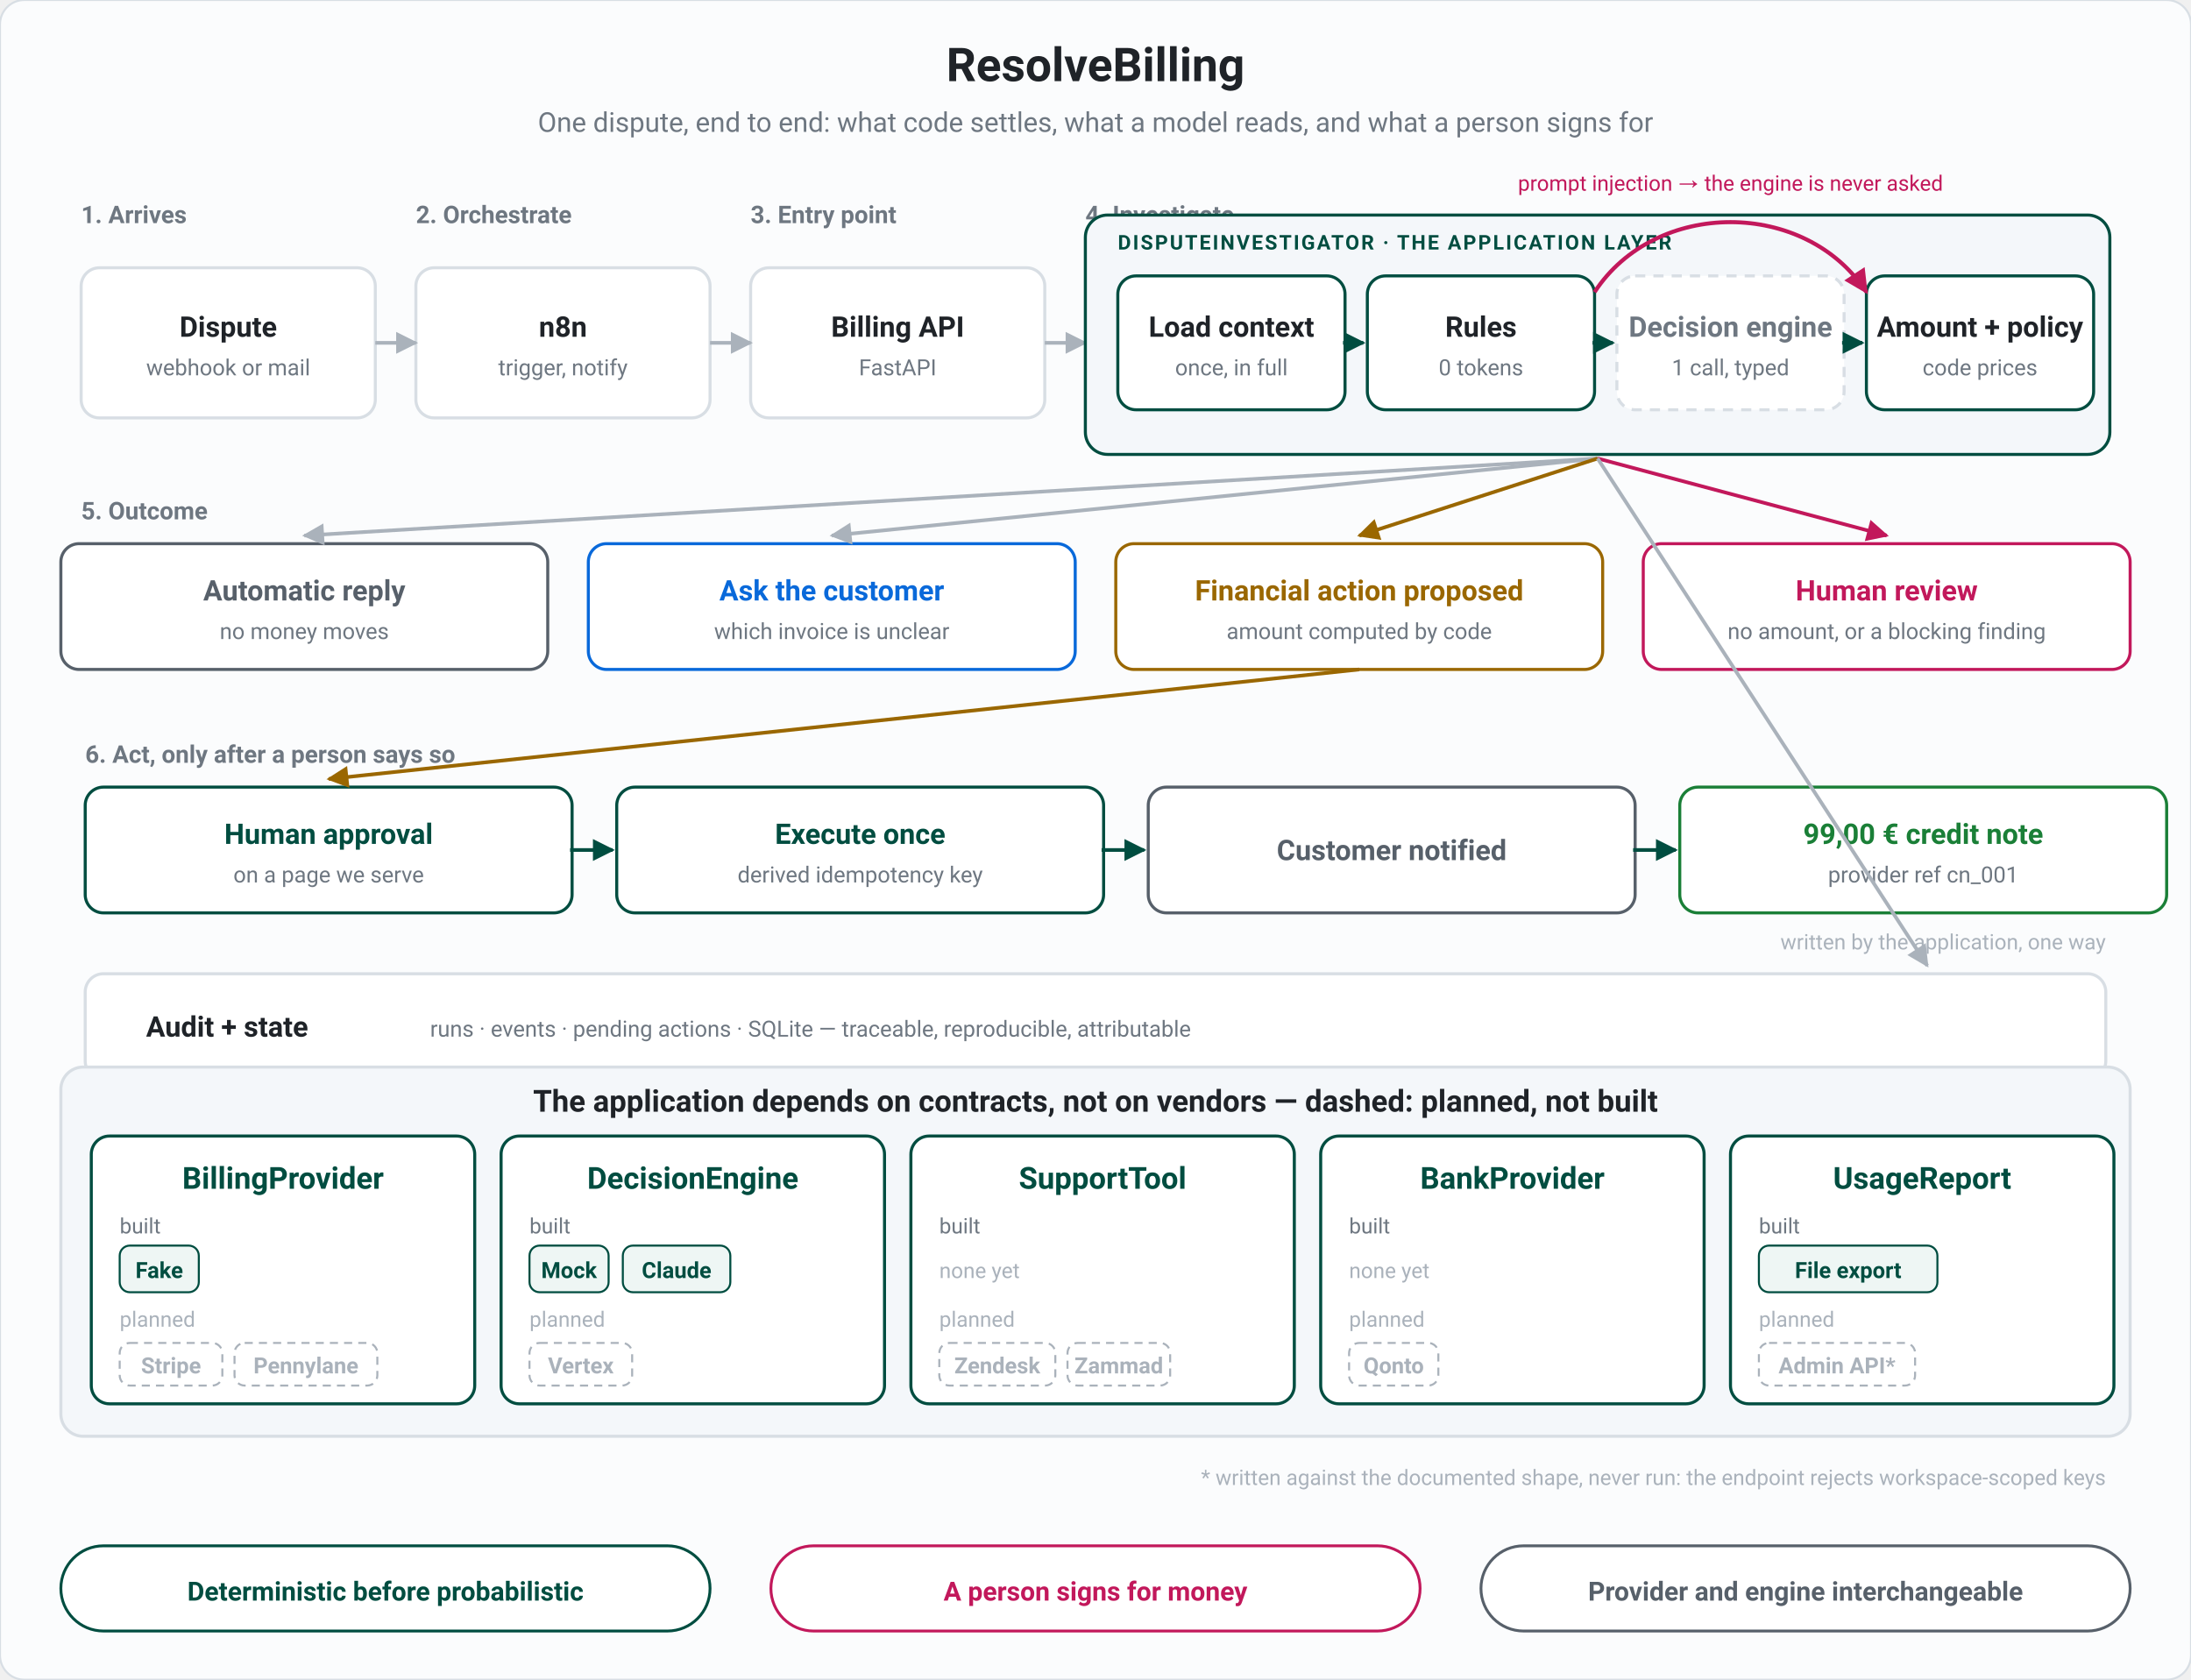
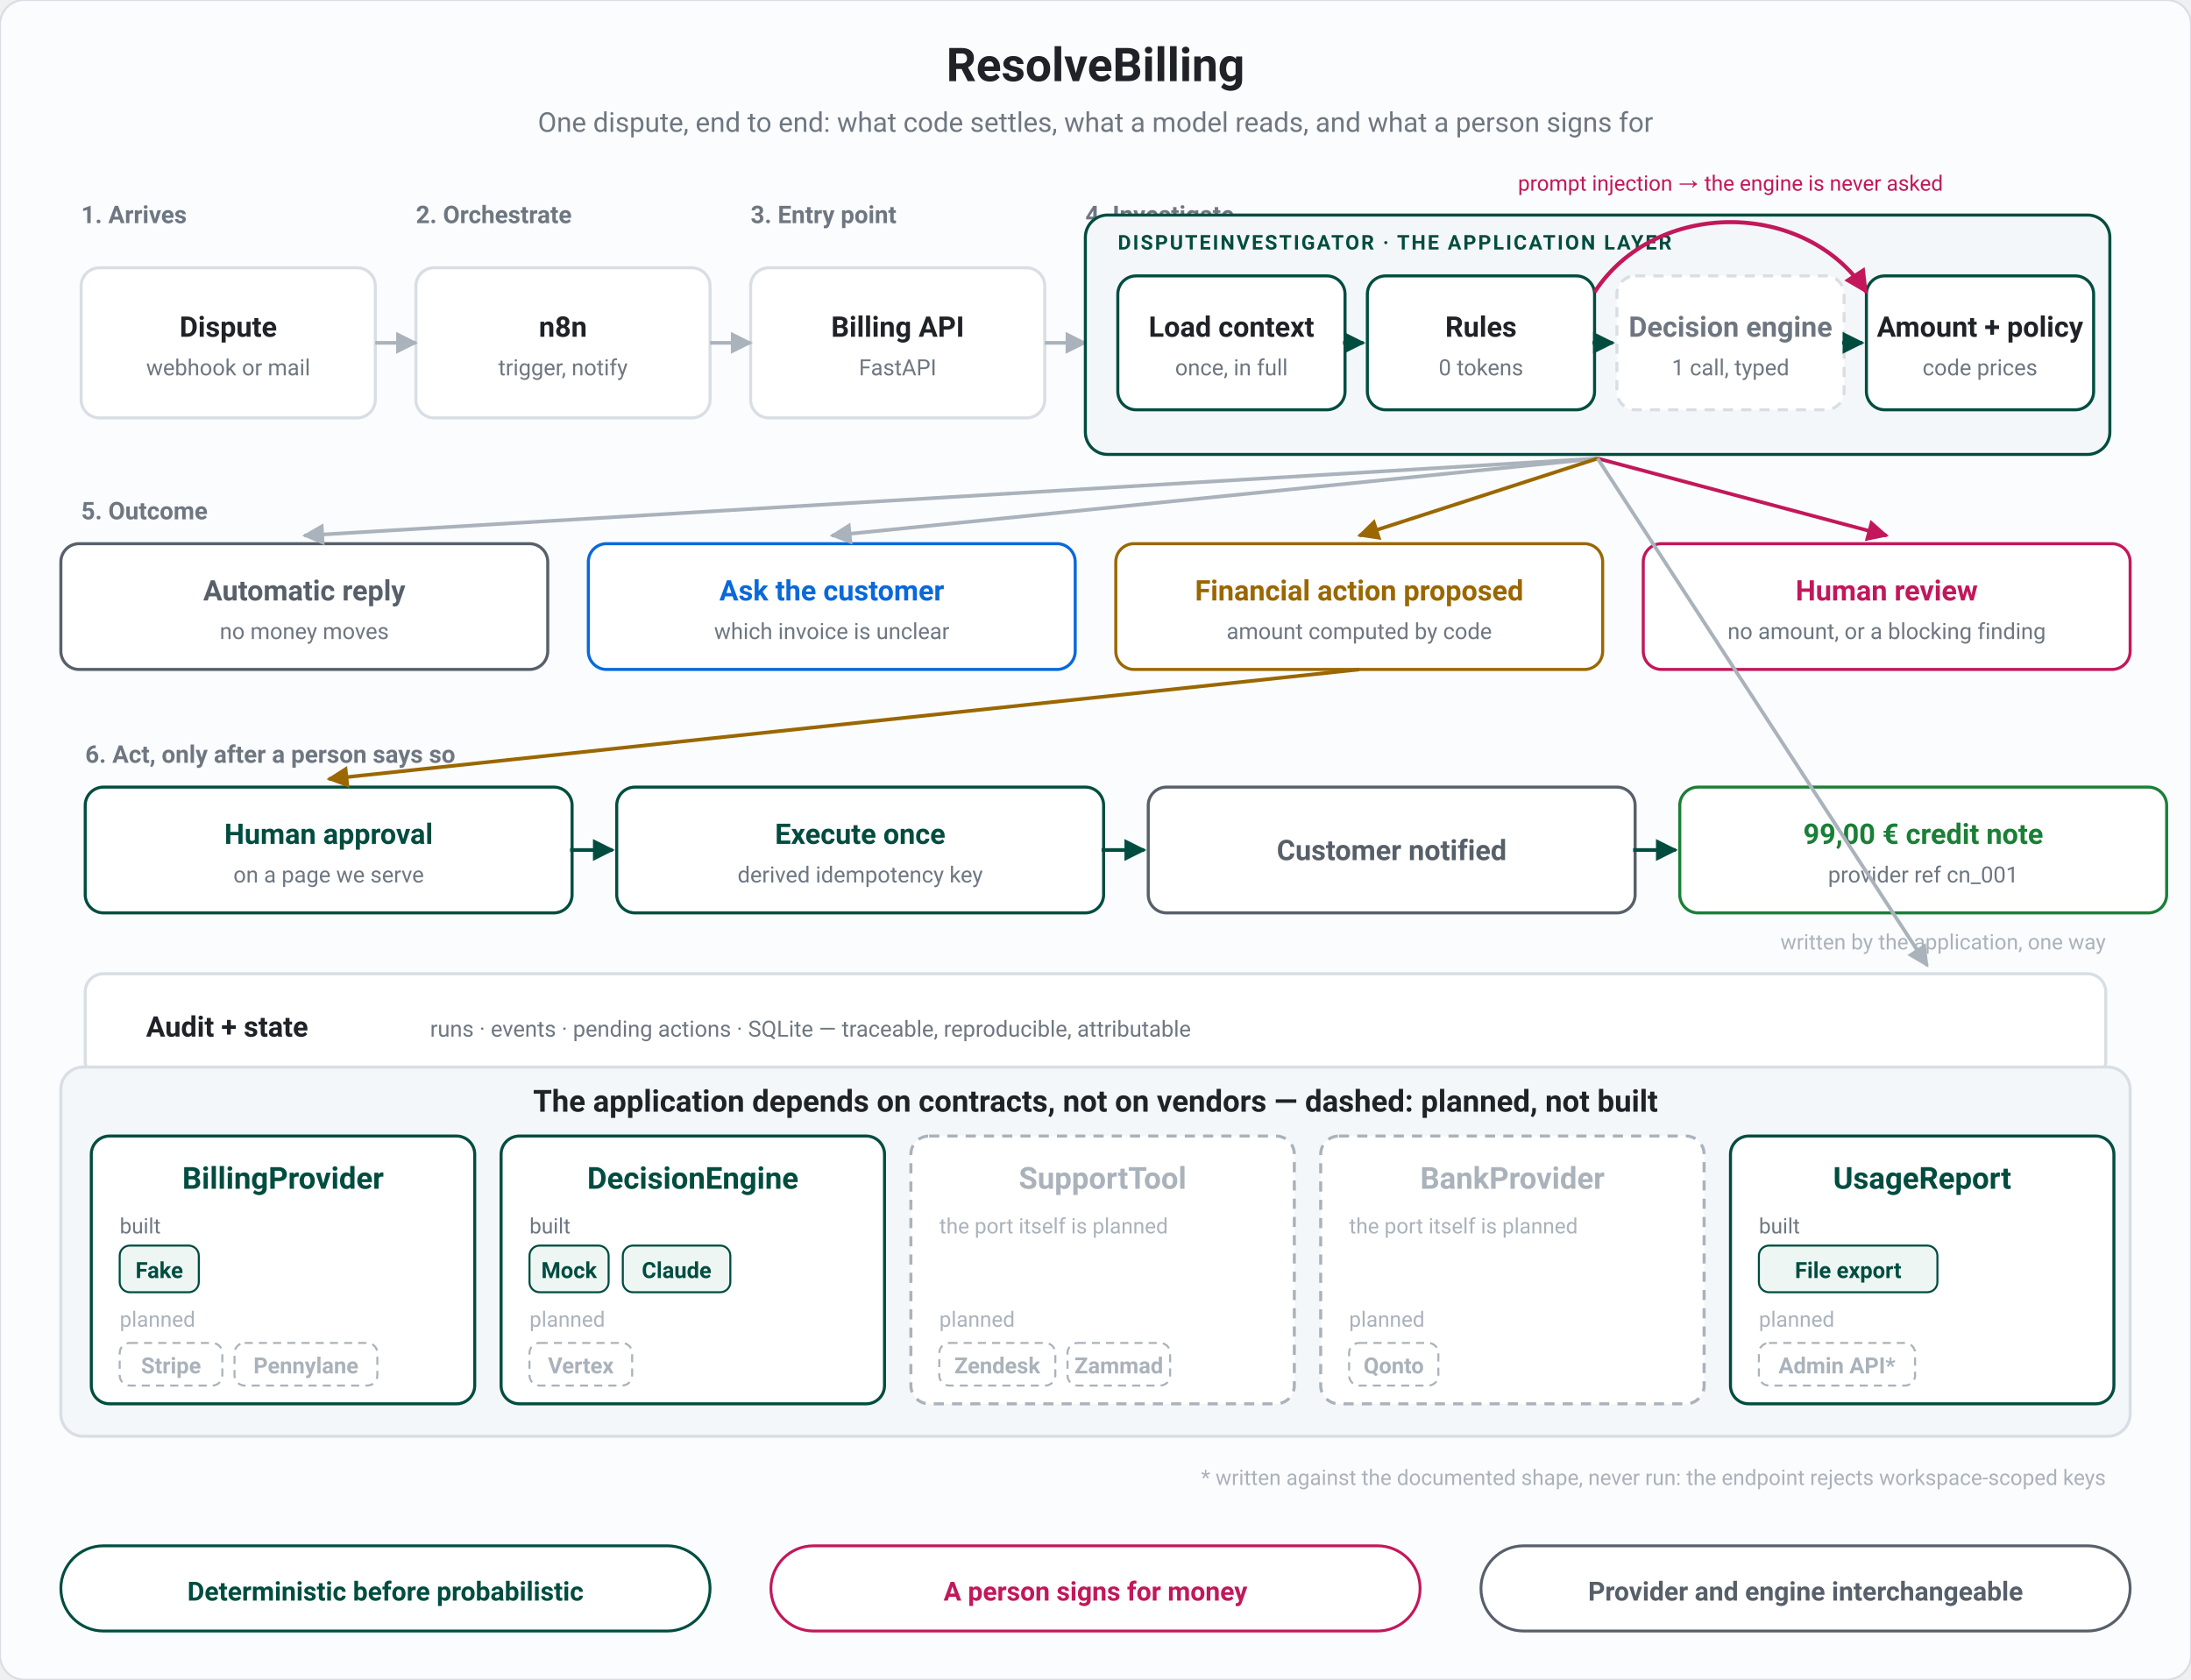
- <svg xmlns="http://www.w3.org/2000/svg" viewBox="0 0 1080 828" width="1080" height="828" role="img" aria-label="Architecture and flow of the billing exception handler: a dispute arrives through n8n, the application loads the billing context, runs deterministic rules, asks a decision engine only when the rules cannot settle it, and an action policy decides whether a person must approve. A prompt injection bypasses the engine entirely. Billing providers, decision engines and usage reports sit behind ports; the support tool and bank ports, and every adapter not yet built, are dashed as planned. A financial action carries an amount only when the code can compute it; otherwise a person reviews.">
+ <svg xmlns="http://www.w3.org/2000/svg" viewBox="0 0 1080 828" width="1080" height="828" role="img" aria-label="Architecture and flow of the billing exception handler: a dispute arrives through n8n, the application loads the billing context, runs deterministic rules, asks a decision engine only when the rules cannot settle it, and an action policy decides whether a person must approve. A prompt injection bypasses the engine entirely. Billing providers, decision engines and usage reports sit behind ports; the support tool and bank ports, which do not exist yet, and every adapter not yet built, are dashed as planned. A financial action carries an amount only when the code can compute it; otherwise a person reviews.">
  <style>
    text{font-family:-apple-system,BlinkMacSystemFont,'Segoe UI',Roboto,
         Helvetica,Arial,sans-serif;text-anchor:middle}
    .h1{font-size:23px;font-weight:600}
    .h2{font-size:13.5px}
    .l{text-anchor:start}
    .r{text-anchor:end}
    .step{font-size:12px;font-weight:600}
    .bt{font-size:14px;font-weight:600}
    .bs{font-size:11px}
    .lane{font-size:10px;font-weight:600;letter-spacing:.09em}
    .band{font-size:15px;font-weight:600}
    .pt{font-size:15px;font-weight:600}
    .chip{font-size:11px;font-weight:600}
    .tiny{font-size:10.5px}
    .pr{font-size:13px;font-weight:600}
</style>
  <defs>
    <marker id="aaab2bb" viewBox="0 0 10 10" refX="9" refY="5" markerWidth="6" markerHeight="6" orient="auto-start-reverse">
      <path d="M 0 0 L 10 5 L 0 10 z" fill="#aab2bb" />
    </marker>
    <marker id="a004D40" viewBox="0 0 10 10" refX="9" refY="5" markerWidth="6" markerHeight="6" orient="auto-start-reverse">
      <path d="M 0 0 L 10 5 L 0 10 z" fill="#004D40" />
    </marker>
    <marker id="aC2185B" viewBox="0 0 10 10" refX="9" refY="5" markerWidth="6" markerHeight="6" orient="auto-start-reverse">
      <path d="M 0 0 L 10 5 L 0 10 z" fill="#C2185B" />
    </marker>
    <marker id="a9a6700" viewBox="0 0 10 10" refX="9" refY="5" markerWidth="6" markerHeight="6" orient="auto-start-reverse">
      <path d="M 0 0 L 10 5 L 0 10 z" fill="#9a6700" />
    </marker>
    <marker id="a57606a" viewBox="0 0 10 10" refX="9" refY="5" markerWidth="6" markerHeight="6" orient="auto-start-reverse">
      <path d="M 0 0 L 10 5 L 0 10 z" fill="#57606a" />
    </marker>
    <marker id="a0969da" viewBox="0 0 10 10" refX="9" refY="5" markerWidth="6" markerHeight="6" orient="auto-start-reverse">
      <path d="M 0 0 L 10 5 L 0 10 z" fill="#0969da" />
    </marker>
    <marker id="a1a7f37" viewBox="0 0 10 10" refX="9" refY="5" markerWidth="6" markerHeight="6" orient="auto-start-reverse">
      <path d="M 0 0 L 10 5 L 0 10 z" fill="#1a7f37" />
    </marker>
  </defs>
  <rect width="1080" height="828" rx="12" fill="#fbfcfd" stroke="#d8dee4" />
  <text class="h1" x="540.0" y="40" fill="#1f2328">ResolveBilling</text>
  <text class="h2" x="540.0" y="65" fill="#6e7781">One dispute, end to end: what code settles, what a model reads, and what a person signs for</text>
  <text class="step l" x="40" y="110" fill="#6e7781">1. Arrives</text>
  <text class="step l" x="205" y="110" fill="#6e7781">2. Orchestrate</text>
  <text class="step l" x="370" y="110" fill="#6e7781">3. Entry point</text>
  <text class="step l" x="535" y="110" fill="#6e7781">4. Investigate</text>
  <rect x="40" y="132" width="145" height="74" rx="9" fill="#ffffff" stroke="#d8dee4" stroke-width="1.5" />
  <text class="bt" x="112.5" y="166.0" fill="#1f2328">Dispute</text>
  <text class="bs" x="112.5" y="185.0" fill="#6e7781">webhook or mail</text>
  <rect x="205" y="132" width="145" height="74" rx="9" fill="#ffffff" stroke="#d8dee4" stroke-width="1.5" />
  <text class="bt" x="277.5" y="166.0" fill="#1f2328">n8n</text>
  <text class="bs" x="277.5" y="185.0" fill="#6e7781">trigger, notify</text>
  <rect x="370" y="132" width="145" height="74" rx="9" fill="#ffffff" stroke="#d8dee4" stroke-width="1.5" />
  <text class="bt" x="442.5" y="166.0" fill="#1f2328">Billing API</text>
  <text class="bs" x="442.5" y="185.0" fill="#6e7781">FastAPI</text>
  <line x1="185" y1="169.0" x2="205" y2="169.0" stroke="#aab2bb" stroke-width="1.8" marker-end="url(#aaab2bb)" />
  <line x1="350" y1="169.0" x2="370" y2="169.0" stroke="#aab2bb" stroke-width="1.8" marker-end="url(#aaab2bb)" />
  <line x1="515" y1="169.0" x2="535" y2="169.0" stroke="#aab2bb" stroke-width="1.8" marker-end="url(#aaab2bb)" />
  <rect x="535" y="106" width="505" height="118" rx="11" fill="#f4f7fa" stroke="#004D40" stroke-width="1.5" />
  <text class="lane l" x="551" y="123" fill="#004D40">DISPUTEINVESTIGATOR · THE APPLICATION LAYER</text>
  <rect x="551" y="136" width="112" height="66" rx="9" fill="#ffffff" stroke="#004D40" stroke-width="1.5" />
  <text class="bt" x="607.0" y="166.0" fill="#1f2328">Load context</text>
  <text class="bs" x="607.0" y="185.0" fill="#6e7781">once, in full</text>
  <rect x="674" y="136" width="112" height="66" rx="9" fill="#ffffff" stroke="#004D40" stroke-width="1.5" />
  <text class="bt" x="730.0" y="166.0" fill="#1f2328">Rules</text>
  <text class="bs" x="730.0" y="185.0" fill="#6e7781">0 tokens</text>
  <line x1="662" y1="169.0" x2="672" y2="169.0" stroke="#004D40" stroke-width="1.8" marker-end="url(#a004D40)" />
  <rect x="797" y="136" width="112" height="66" rx="9" fill="#ffffff" stroke="#d8dee4" stroke-width="1.5" stroke-dasharray="5 4" />
  <text class="bt" x="853.0" y="166.0" fill="#6e7781">Decision engine</text>
  <text class="bs" x="853.0" y="185.0" fill="#6e7781">1 call, typed</text>
  <line x1="785" y1="169.0" x2="795" y2="169.0" stroke="#004D40" stroke-width="1.8" marker-end="url(#a004D40)" />
  <rect x="920" y="136" width="112" height="66" rx="9" fill="#ffffff" stroke="#004D40" stroke-width="1.5" />
  <text class="bt" x="976.0" y="166.0" fill="#1f2328">Amount + policy</text>
  <text class="bs" x="976.0" y="185.0" fill="#6e7781">code prices</text>
  <line x1="908" y1="169.0" x2="918" y2="169.0" stroke="#004D40" stroke-width="1.8" marker-end="url(#a004D40)" />
  <path d="M 786 144 C 816 98, 890 98, 920 144" fill="none" stroke="#C2185B" stroke-width="2" marker-end="url(#aC2185B)" />
  <text class="tiny" x="853.0" y="94" fill="#C2185B">prompt injection → the engine is never asked</text>
  <text class="step l" x="40" y="256" fill="#6e7781">5. Outcome</text>
  <rect x="30" y="268" width="240" height="62" rx="9" fill="#ffffff" stroke="#57606a" stroke-width="1.5" />
  <text class="bt" x="150.0" y="296.0" fill="#57606a">Automatic reply</text>
  <text class="bs" x="150.0" y="315.0" fill="#6e7781">no money moves</text>
  <line x1="787.5" y1="226" x2="150.0" y2="264" stroke="#aab2bb" stroke-width="1.8" marker-end="url(#aaab2bb)" />
  <rect x="290" y="268" width="240" height="62" rx="9" fill="#ffffff" stroke="#0969da" stroke-width="1.5" />
  <text class="bt" x="410.0" y="296.0" fill="#0969da">Ask the customer</text>
  <text class="bs" x="410.0" y="315.0" fill="#6e7781">which invoice is unclear</text>
  <line x1="787.5" y1="226" x2="410.0" y2="264" stroke="#aab2bb" stroke-width="1.8" marker-end="url(#aaab2bb)" />
  <rect x="550" y="268" width="240" height="62" rx="9" fill="#ffffff" stroke="#9a6700" stroke-width="1.5" />
  <text class="bt" x="670.0" y="296.0" fill="#9a6700">Financial action proposed</text>
  <text class="bs" x="670.0" y="315.0" fill="#6e7781">amount computed by code</text>
  <line x1="787.5" y1="226" x2="670.0" y2="264" stroke="#9a6700" stroke-width="1.8" marker-end="url(#a9a6700)" />
  <rect x="810" y="268" width="240" height="62" rx="9" fill="#ffffff" stroke="#C2185B" stroke-width="1.5" />
  <text class="bt" x="930.0" y="296.0" fill="#C2185B">Human review</text>
  <text class="bs" x="930.0" y="315.0" fill="#6e7781">no amount, or a blocking finding</text>
  <line x1="787.5" y1="226" x2="930.0" y2="264" stroke="#C2185B" stroke-width="1.8" marker-end="url(#aC2185B)" />
  <text class="step l" x="42" y="376" fill="#6e7781">6. Act, only after a person says so</text>
  <rect x="42" y="388" width="240" height="62" rx="9" fill="#ffffff" stroke="#004D40" stroke-width="1.5" />
  <text class="bt" x="162.0" y="416.0" fill="#004D40">Human approval</text>
  <text class="bs" x="162.0" y="435.0" fill="#6e7781">on a page we serve</text>
  <rect x="304" y="388" width="240" height="62" rx="9" fill="#ffffff" stroke="#004D40" stroke-width="1.5" />
  <text class="bt" x="424.0" y="416.0" fill="#004D40">Execute once</text>
  <text class="bs" x="424.0" y="435.0" fill="#6e7781">derived idempotency key</text>
  <line x1="281" y1="419" x2="302" y2="419" stroke="#004D40" stroke-width="1.8" marker-end="url(#a004D40)" />
  <rect x="566" y="388" width="240" height="62" rx="9" fill="#ffffff" stroke="#57606a" stroke-width="1.5" />
  <text class="bt" x="686.0" y="424.0" fill="#57606a">Customer notified</text>
  <line x1="543" y1="419" x2="564" y2="419" stroke="#004D40" stroke-width="1.8" marker-end="url(#a004D40)" />
  <rect x="828" y="388" width="240" height="62" rx="9" fill="#ffffff" stroke="#1a7f37" stroke-width="1.5" />
  <text class="bt" x="948.0" y="416.0" fill="#1a7f37">99,00 € credit note</text>
  <text class="bs" x="948.0" y="435.0" fill="#6e7781">provider ref cn_001</text>
  <line x1="805" y1="419" x2="826" y2="419" stroke="#004D40" stroke-width="1.8" marker-end="url(#a004D40)" />
  <line x1="670.0" y1="330" x2="162.0" y2="384" stroke="#9a6700" stroke-width="1.8" marker-end="url(#a9a6700)" />
  <rect x="42" y="480" width="996" height="52" rx="9" fill="#ffffff" stroke="#d8dee4" stroke-width="1.5" />
  <text class="bt l" x="72" y="511" fill="#1f2328">Audit + state</text>
  <text class="bs l" x="212" y="511" fill="#6e7781">runs · events · pending actions · SQLite — traceable, reproducible, attributable</text>
  <line x1="787.5" y1="226" x2="950" y2="476" stroke="#aab2bb" stroke-width="1.8" marker-end="url(#aaab2bb)" />
  <text class="tiny r" x="1038" y="468" fill="#aab2bb">written by the application, one way</text>
  <rect x="30" y="526" width="1020" height="182" rx="11" fill="#f4f7fa" stroke="#d8dee4" stroke-width="1.5" />
  <text class="band" x="540.0" y="548" fill="#1f2328">The application depends on contracts, not on vendors — dashed: planned, not built</text>
  <rect x="45" y="560" width="189" height="132" rx="9" fill="#ffffff" stroke="#004D40" stroke-width="1.5" />
  <text class="pt" x="139.5" y="586" fill="#004D40">BillingProvider</text>
  <text class="tiny l" x="59" y="608" fill="#6e7781">built</text>
  <rect x="59" y="614" width="39.0" height="23" rx="5" fill="#eef6f4" stroke="#004D40" stroke-width="1" />
  <text class="chip" x="78.5" y="630" fill="#004D40">Fake</text>
  <text class="tiny l" x="59" y="654" fill="#aab2bb">planned</text>
  <rect x="59" y="662" width="50.6" height="21" rx="5" fill="none" stroke="#aab2bb" stroke-width="1" stroke-dasharray="4 3" />
  <text class="chip" x="84.3" y="677" fill="#aab2bb">Stripe</text>
  <rect x="115.6" y="662" width="70.4" height="21" rx="5" fill="none" stroke="#aab2bb" stroke-width="1" stroke-dasharray="4 3" />
  <text class="chip" x="150.8" y="677" fill="#aab2bb">Pennylane</text>
  <rect x="247" y="560" width="189" height="132" rx="9" fill="#ffffff" stroke="#004D40" stroke-width="1.5" />
  <text class="pt" x="341.5" y="586" fill="#004D40">DecisionEngine</text>
  <text class="tiny l" x="261" y="608" fill="#6e7781">built</text>
  <rect x="261" y="614" width="39.0" height="23" rx="5" fill="#eef6f4" stroke="#004D40" stroke-width="1" />
  <text class="chip" x="280.5" y="630" fill="#004D40">Mock</text>
  <rect x="307.0" y="614" width="53.0" height="23" rx="5" fill="#eef6f4" stroke="#004D40" stroke-width="1" />
  <text class="chip" x="333.5" y="630" fill="#004D40">Claude</text>
  <text class="tiny l" x="261" y="654" fill="#aab2bb">planned</text>
  <rect x="261" y="662" width="50.6" height="21" rx="5" fill="none" stroke="#aab2bb" stroke-width="1" stroke-dasharray="4 3" />
  <text class="chip" x="286.3" y="677" fill="#aab2bb">Vertex</text>
-   <rect x="449" y="560" width="189" height="132" rx="9" fill="#ffffff" stroke="#004D40" stroke-width="1.5" />
-   <text class="pt" x="543.5" y="586" fill="#004D40">SupportTool</text>
-   <text class="tiny l" x="463" y="608" fill="#6e7781">built</text>
-   <text class="tiny l" x="463" y="630" fill="#aab2bb">none yet</text>
+   <rect x="449" y="560" width="189" height="132" rx="9" fill="#ffffff" stroke="#aab2bb" stroke-width="1.5" stroke-dasharray="5 4" />
+   <text class="pt" x="543.5" y="586" fill="#aab2bb">SupportTool</text>
+   <text class="tiny l" x="463" y="608" fill="#aab2bb">the port itself is planned</text>
  <text class="tiny l" x="463" y="654" fill="#aab2bb">planned</text>
  <rect x="463" y="662" width="57.2" height="21" rx="5" fill="none" stroke="#aab2bb" stroke-width="1" stroke-dasharray="4 3" />
  <text class="chip" x="491.6" y="677" fill="#aab2bb">Zendesk</text>
  <rect x="526.2" y="662" width="50.6" height="21" rx="5" fill="none" stroke="#aab2bb" stroke-width="1" stroke-dasharray="4 3" />
  <text class="chip" x="551.5" y="677" fill="#aab2bb">Zammad</text>
-   <rect x="651" y="560" width="189" height="132" rx="9" fill="#ffffff" stroke="#004D40" stroke-width="1.5" />
-   <text class="pt" x="745.5" y="586" fill="#004D40">BankProvider</text>
-   <text class="tiny l" x="665" y="608" fill="#6e7781">built</text>
-   <text class="tiny l" x="665" y="630" fill="#aab2bb">none yet</text>
+   <rect x="651" y="560" width="189" height="132" rx="9" fill="#ffffff" stroke="#aab2bb" stroke-width="1.5" stroke-dasharray="5 4" />
+   <text class="pt" x="745.5" y="586" fill="#aab2bb">BankProvider</text>
+   <text class="tiny l" x="665" y="608" fill="#aab2bb">the port itself is planned</text>
  <text class="tiny l" x="665" y="654" fill="#aab2bb">planned</text>
  <rect x="665" y="662" width="44.0" height="21" rx="5" fill="none" stroke="#aab2bb" stroke-width="1" stroke-dasharray="4 3" />
  <text class="chip" x="687.0" y="677" fill="#aab2bb">Qonto</text>
  <rect x="853" y="560" width="189" height="132" rx="9" fill="#ffffff" stroke="#004D40" stroke-width="1.5" />
  <text class="pt" x="947.5" y="586" fill="#004D40">UsageReport</text>
  <text class="tiny l" x="867" y="608" fill="#6e7781">built</text>
  <rect x="867" y="614" width="88.0" height="23" rx="5" fill="#eef6f4" stroke="#004D40" stroke-width="1" />
  <text class="chip" x="911.0" y="630" fill="#004D40">File export</text>
  <text class="tiny l" x="867" y="654" fill="#aab2bb">planned</text>
  <rect x="867" y="662" width="77.0" height="21" rx="5" fill="none" stroke="#aab2bb" stroke-width="1" stroke-dasharray="4 3" />
  <text class="chip" x="905.5" y="677" fill="#aab2bb">Admin API*</text>
  <text class="tiny r" x="1038" y="732" fill="#aab2bb">* written against the documented shape, never run: the endpoint rejects workspace-scoped keys</text>
  <rect x="30" y="762" width="320" height="42" rx="21" fill="#ffffff" stroke="#004D40" stroke-width="1.4" />
  <text class="pr" x="190.0" y="789" fill="#004D40">Deterministic before probabilistic</text>
  <rect x="380" y="762" width="320" height="42" rx="21" fill="#ffffff" stroke="#C2185B" stroke-width="1.4" />
  <text class="pr" x="540.0" y="789" fill="#C2185B">A person signs for money</text>
  <rect x="730" y="762" width="320" height="42" rx="21" fill="#ffffff" stroke="#57606a" stroke-width="1.4" />
  <text class="pr" x="890.0" y="789" fill="#57606a">Provider and engine interchangeable</text>
</svg>
